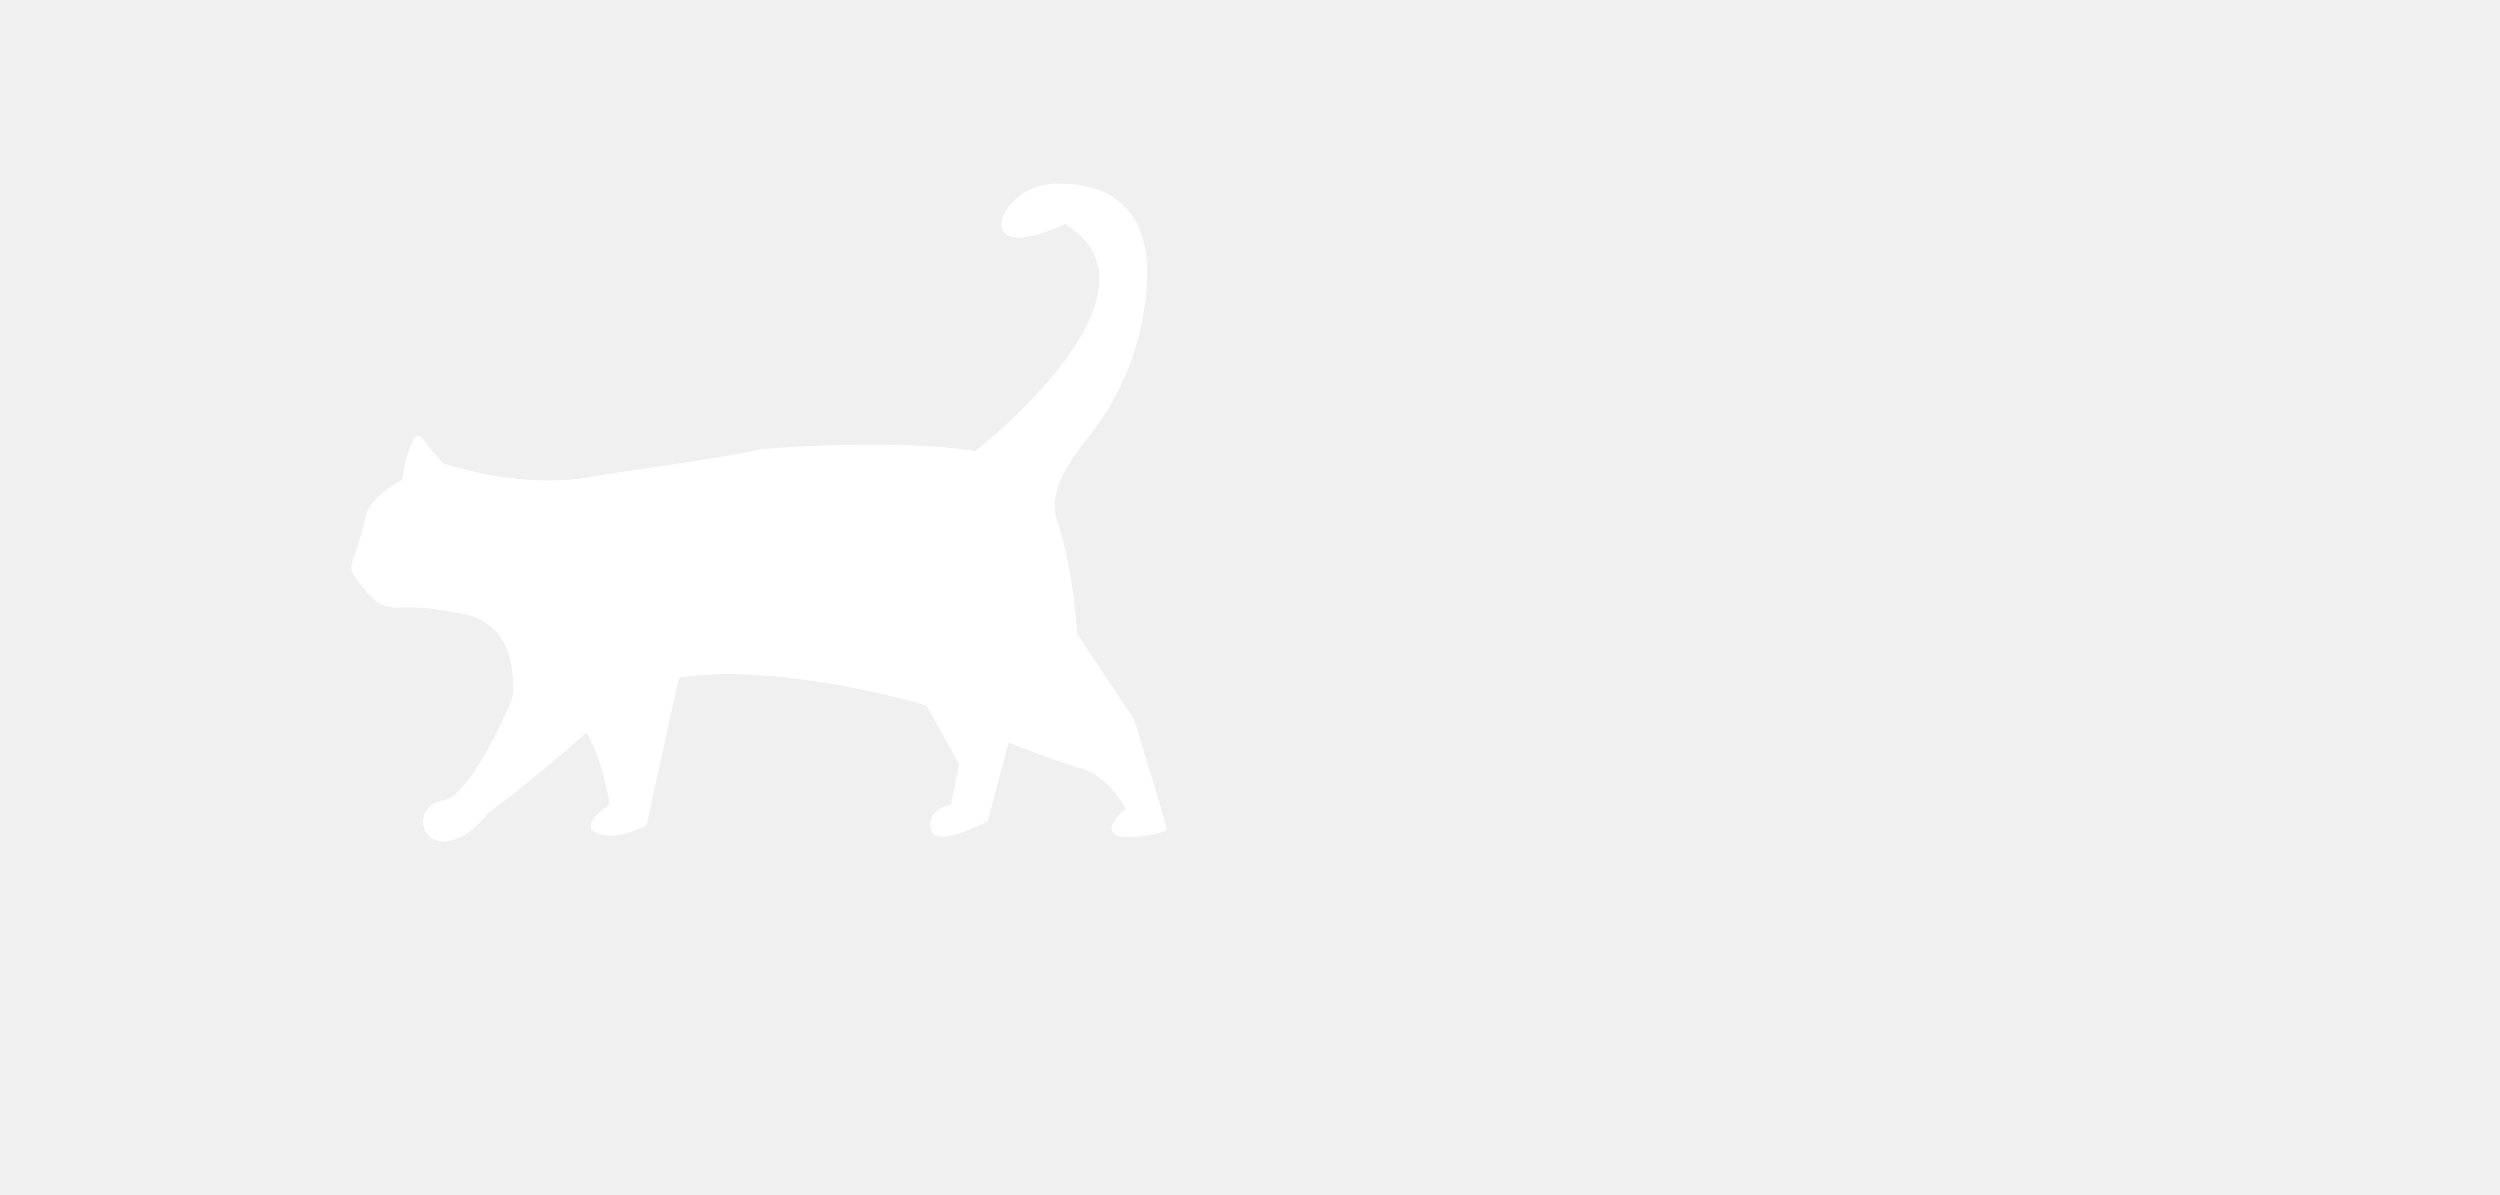
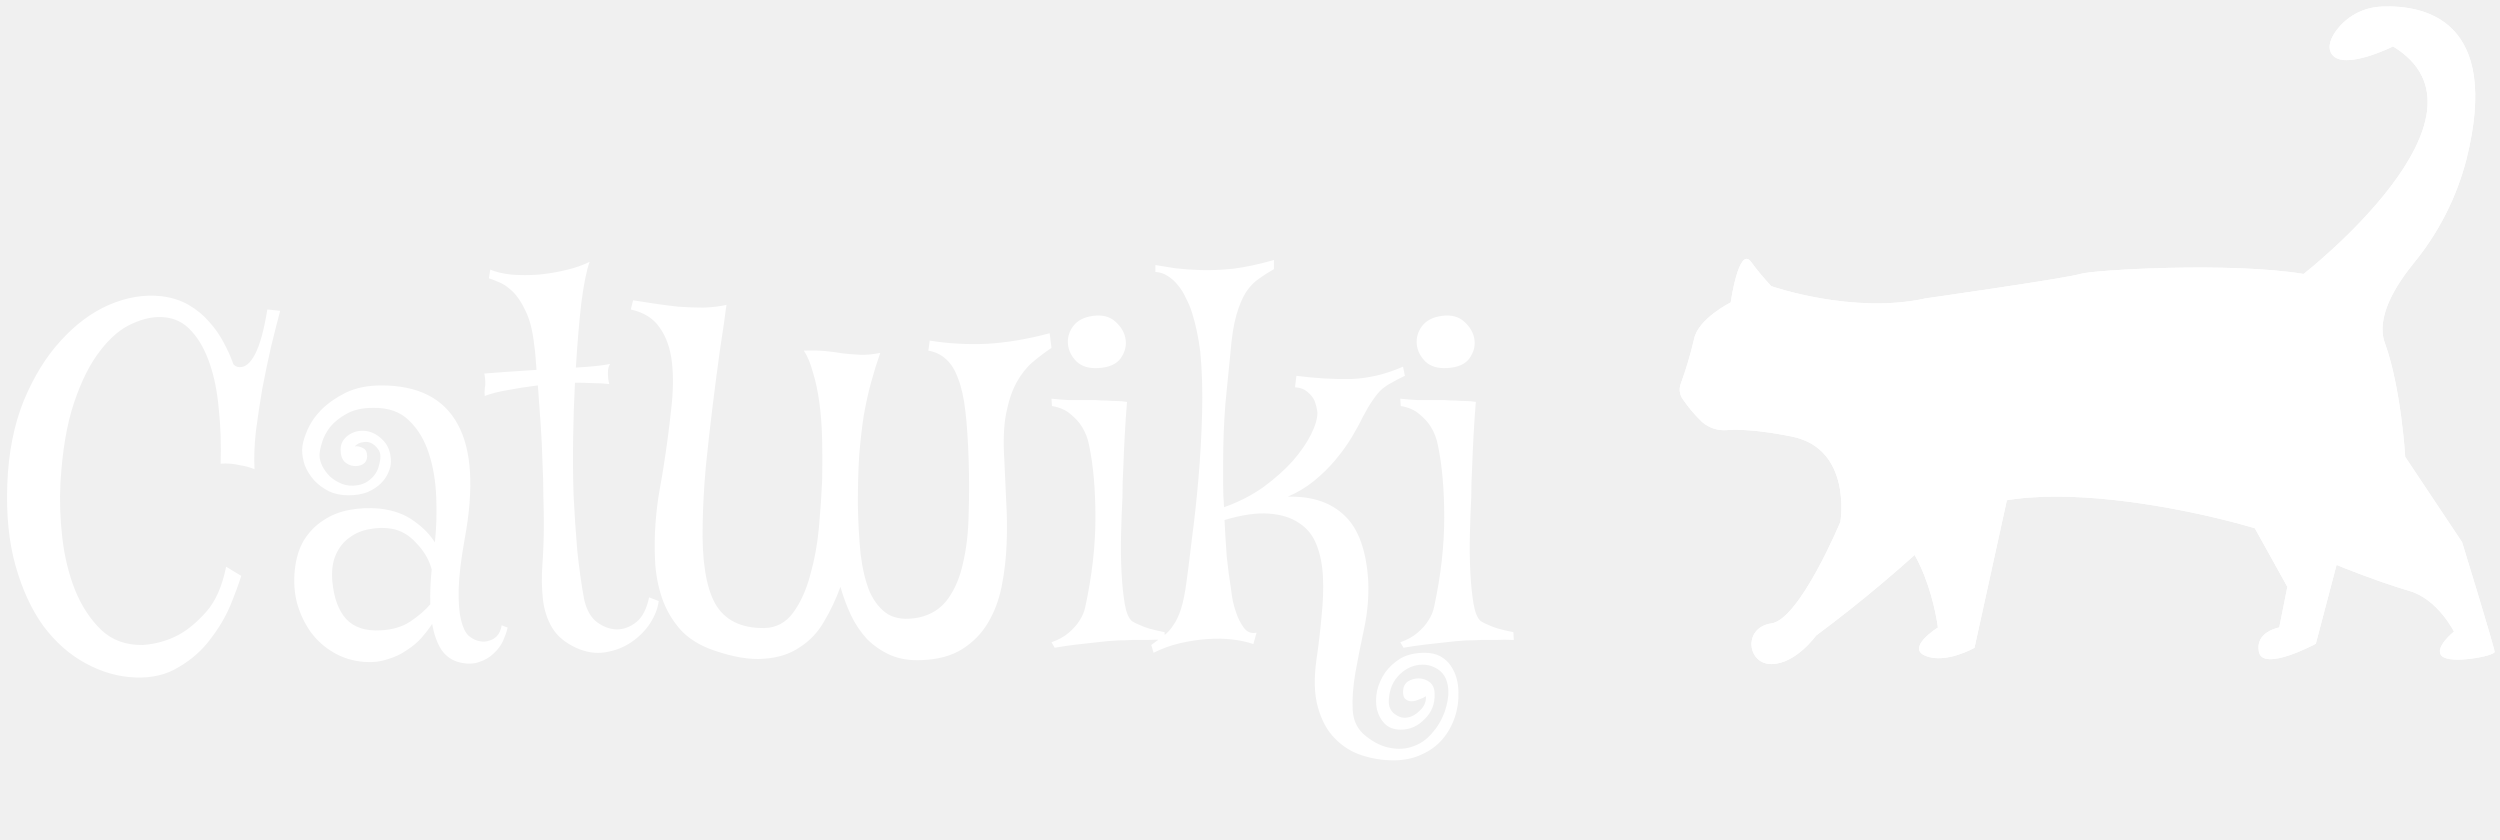
- <svg xmlns="http://www.w3.org/2000/svg" width="90" height="43" viewBox="68 0 128 43" fill="none">
+ <svg xmlns="http://www.w3.org/2000/svg" width="128" height="43" viewBox="0 0 128 43" fill="none">
+   <path d="M6.938 34.688C6.062 34.656 5.211 34.414 4.383 33.961C3.57 33.523 2.852 32.891 2.227 32.062C1.617 31.219 1.141 30.188 0.797 28.969C0.453 27.75 0.312 26.344 0.375 24.75C0.438 23.156 0.719 21.742 1.219 20.508C1.734 19.273 2.367 18.25 3.117 17.438C3.867 16.609 4.688 16 5.578 15.609C6.484 15.219 7.375 15.07 8.25 15.164C8.781 15.227 9.25 15.375 9.656 15.609C10.062 15.844 10.414 16.133 10.711 16.477C11.008 16.805 11.258 17.164 11.461 17.555C11.664 17.93 11.828 18.297 11.953 18.656C12.047 18.75 12.148 18.797 12.258 18.797C12.555 18.812 12.82 18.594 13.055 18.141C13.305 17.672 13.516 16.906 13.688 15.844L14.344 15.914C14.203 16.445 14.047 17.062 13.875 17.766C13.719 18.453 13.57 19.164 13.43 19.898C13.305 20.633 13.195 21.359 13.102 22.078C13.023 22.797 13 23.445 13.031 24.023C12.797 23.93 12.578 23.867 12.375 23.836C12.172 23.789 11.984 23.758 11.812 23.742C11.625 23.727 11.453 23.727 11.297 23.742C11.328 22.773 11.297 21.844 11.203 20.953C11.125 20.062 10.969 19.281 10.734 18.609C10.5 17.922 10.188 17.367 9.797 16.945C9.422 16.523 8.953 16.289 8.391 16.242C7.891 16.195 7.352 16.305 6.773 16.57C6.195 16.82 5.648 17.281 5.133 17.953C4.617 18.609 4.172 19.492 3.797 20.602C3.422 21.711 3.188 23.094 3.094 24.75C3.047 25.625 3.078 26.547 3.188 27.516C3.297 28.484 3.516 29.383 3.844 30.211C4.172 31.023 4.617 31.703 5.18 32.25C5.742 32.781 6.453 33.039 7.312 33.023C7.969 32.977 8.578 32.805 9.141 32.508C9.625 32.242 10.102 31.844 10.57 31.312C11.039 30.781 11.375 30.016 11.578 29.016L12.352 29.484C12.227 29.891 12.039 30.398 11.789 31.008C11.539 31.602 11.195 32.18 10.758 32.742C10.336 33.305 9.805 33.773 9.164 34.148C8.539 34.539 7.797 34.719 6.938 34.688ZM25.992 32.133C25.945 32.336 25.867 32.562 25.758 32.812C25.648 33.047 25.492 33.258 25.289 33.445C25.086 33.648 24.836 33.797 24.539 33.891C24.258 34 23.922 34.008 23.531 33.914C23.141 33.82 22.828 33.602 22.594 33.258C22.375 32.914 22.219 32.477 22.125 31.945C21.984 32.164 21.805 32.398 21.586 32.648C21.383 32.883 21.133 33.094 20.836 33.281C20.555 33.484 20.227 33.641 19.852 33.75C19.492 33.875 19.094 33.922 18.656 33.891C18.062 33.844 17.531 33.68 17.062 33.398C16.609 33.133 16.227 32.789 15.914 32.367C15.602 31.93 15.367 31.438 15.211 30.891C15.07 30.344 15.031 29.773 15.094 29.18C15.156 28.586 15.312 28.078 15.562 27.656C15.828 27.234 16.156 26.898 16.547 26.648C16.938 26.383 17.383 26.203 17.883 26.109C18.383 26.016 18.898 25.992 19.43 26.039C20.133 26.117 20.719 26.328 21.188 26.672C21.656 27 22.016 27.367 22.266 27.773C22.344 27.055 22.367 26.289 22.336 25.477C22.305 24.648 22.18 23.898 21.961 23.227C21.742 22.539 21.406 21.977 20.953 21.539C20.5 21.086 19.883 20.867 19.102 20.883C18.555 20.883 18.102 20.984 17.742 21.188C17.398 21.375 17.117 21.602 16.898 21.867C16.695 22.133 16.555 22.406 16.477 22.688C16.398 22.953 16.359 23.164 16.359 23.32C16.359 23.477 16.406 23.656 16.5 23.859C16.594 24.047 16.727 24.227 16.898 24.398C17.07 24.555 17.273 24.68 17.508 24.773C17.742 24.867 18.008 24.891 18.305 24.844C18.508 24.812 18.688 24.742 18.844 24.633C19 24.523 19.125 24.398 19.219 24.258C19.312 24.117 19.375 23.969 19.406 23.812C19.453 23.656 19.477 23.508 19.477 23.367C19.477 23.211 19.43 23.078 19.336 22.969C19.242 22.844 19.133 22.75 19.008 22.688C18.883 22.625 18.742 22.609 18.586 22.641C18.43 22.656 18.289 22.727 18.164 22.852C18.305 22.836 18.445 22.867 18.586 22.945C18.727 23.008 18.797 23.148 18.797 23.367C18.797 23.539 18.727 23.672 18.586 23.766C18.445 23.844 18.289 23.875 18.117 23.859C17.945 23.844 17.789 23.773 17.648 23.648C17.508 23.508 17.438 23.297 17.438 23.016C17.438 22.75 17.547 22.523 17.766 22.336C18 22.148 18.266 22.055 18.562 22.055C18.922 22.055 19.25 22.195 19.547 22.477C19.859 22.758 20.016 23.148 20.016 23.648C20.016 23.82 19.969 24.008 19.875 24.211C19.797 24.398 19.672 24.578 19.5 24.75C19.328 24.922 19.102 25.07 18.82 25.195C18.539 25.305 18.211 25.359 17.836 25.359C17.461 25.359 17.125 25.289 16.828 25.148C16.531 24.992 16.281 24.805 16.078 24.586C15.875 24.352 15.719 24.102 15.609 23.836C15.516 23.555 15.469 23.289 15.469 23.039C15.469 22.789 15.547 22.477 15.703 22.102C15.859 21.711 16.102 21.344 16.43 21C16.773 20.656 17.195 20.359 17.695 20.109C18.211 19.859 18.82 19.734 19.523 19.734C21.414 19.734 22.719 20.398 23.438 21.727C24.156 23.039 24.273 25 23.789 27.609C23.602 28.656 23.5 29.508 23.484 30.164C23.469 30.82 23.508 31.344 23.602 31.734C23.695 32.125 23.828 32.398 24 32.555C24.188 32.711 24.383 32.805 24.586 32.836C24.758 32.867 24.922 32.852 25.078 32.789C25.203 32.758 25.32 32.688 25.43 32.578C25.555 32.453 25.641 32.266 25.688 32.016L25.992 32.133ZM22.031 30.938C22.016 30.375 22.039 29.781 22.102 29.156C21.977 28.672 21.719 28.227 21.328 27.82C20.953 27.398 20.523 27.148 20.039 27.07C19.68 27.008 19.305 27.016 18.914 27.094C18.539 27.156 18.203 27.297 17.906 27.516C17.609 27.719 17.375 28.008 17.203 28.383C17.031 28.758 16.969 29.219 17.016 29.766C17.094 30.609 17.328 31.25 17.719 31.688C18.125 32.125 18.719 32.32 19.5 32.273C20.094 32.242 20.594 32.094 21 31.828C21.422 31.547 21.766 31.25 22.031 30.938ZM31.57 32.227C31.93 32.227 32.266 32.102 32.578 31.852C32.891 31.602 33.109 31.18 33.234 30.586L33.727 30.773C33.68 31.148 33.531 31.531 33.281 31.922C33.031 32.297 32.711 32.617 32.32 32.883C31.93 33.148 31.484 33.32 30.984 33.398C30.5 33.477 30 33.398 29.484 33.164C28.922 32.898 28.516 32.555 28.266 32.133C28.016 31.711 27.859 31.227 27.797 30.68C27.734 30.117 27.727 29.516 27.773 28.875C27.82 28.219 27.844 27.539 27.844 26.836C27.844 26.43 27.836 25.953 27.82 25.406C27.82 24.844 27.805 24.25 27.773 23.625C27.758 23 27.727 22.359 27.68 21.703C27.633 21.031 27.586 20.375 27.539 19.734C27.008 19.797 26.5 19.875 26.016 19.969C25.547 20.047 25.148 20.148 24.82 20.273C24.805 20.133 24.805 20.023 24.82 19.945C24.82 19.867 24.828 19.797 24.844 19.734C24.844 19.656 24.844 19.578 24.844 19.5C24.844 19.406 24.828 19.281 24.797 19.125C25.172 19.094 25.586 19.062 26.039 19.031C26.508 19 26.984 18.969 27.469 18.938C27.453 18.719 27.438 18.508 27.422 18.305C27.406 18.086 27.383 17.875 27.352 17.672C27.273 16.938 27.125 16.352 26.906 15.914C26.703 15.477 26.477 15.141 26.227 14.906C25.977 14.672 25.742 14.516 25.523 14.438C25.305 14.344 25.141 14.281 25.031 14.25L25.102 13.805C25.398 13.93 25.766 14.016 26.203 14.062C26.641 14.094 27.094 14.094 27.562 14.062C28.047 14.016 28.516 13.938 28.969 13.828C29.438 13.719 29.844 13.578 30.188 13.406C30.031 13.844 29.891 14.539 29.766 15.492C29.656 16.445 29.562 17.555 29.484 18.82C30.297 18.773 30.883 18.711 31.242 18.633C31.164 18.727 31.125 18.883 31.125 19.102C31.125 19.305 31.148 19.492 31.195 19.664C30.93 19.633 30.648 19.617 30.352 19.617C30.055 19.602 29.75 19.594 29.438 19.594C29.391 20.5 29.359 21.445 29.344 22.43C29.328 23.414 29.336 24.391 29.367 25.359C29.414 26.312 29.477 27.25 29.555 28.172C29.648 29.078 29.766 29.914 29.906 30.68C30.031 31.227 30.25 31.617 30.562 31.852C30.875 32.086 31.211 32.211 31.57 32.227ZM53.836 17.812C53.508 18.031 53.188 18.273 52.875 18.539C52.562 18.805 52.289 19.148 52.055 19.57C51.82 19.992 51.641 20.523 51.516 21.164C51.391 21.789 51.359 22.586 51.422 23.555C51.453 24.195 51.484 24.891 51.516 25.641C51.562 26.375 51.57 27.117 51.539 27.867C51.508 28.617 51.422 29.344 51.281 30.047C51.141 30.734 50.906 31.352 50.578 31.898C50.25 32.445 49.812 32.891 49.266 33.234C48.719 33.578 48.031 33.766 47.203 33.797C46.594 33.828 46.055 33.742 45.586 33.539C45.133 33.336 44.734 33.062 44.391 32.719C44.062 32.359 43.789 31.953 43.57 31.5C43.352 31.031 43.172 30.547 43.031 30.047C42.797 30.688 42.516 31.281 42.188 31.828C41.875 32.375 41.461 32.812 40.945 33.141C40.445 33.484 39.836 33.68 39.117 33.727C38.414 33.789 37.562 33.648 36.562 33.305C35.828 33.055 35.25 32.695 34.828 32.227C34.406 31.742 34.094 31.203 33.891 30.609C33.688 30 33.57 29.367 33.539 28.711C33.508 28.039 33.516 27.398 33.562 26.789C33.609 26.164 33.68 25.594 33.773 25.078C33.867 24.562 33.938 24.148 33.984 23.836C34.141 22.836 34.266 21.891 34.359 21C34.469 20.094 34.484 19.289 34.406 18.586C34.328 17.867 34.125 17.273 33.797 16.805C33.484 16.32 32.984 16 32.297 15.844L32.414 15.375C32.711 15.422 33.062 15.477 33.469 15.539C33.875 15.602 34.297 15.656 34.734 15.703C35.172 15.734 35.602 15.75 36.023 15.75C36.461 15.734 36.852 15.688 37.195 15.609C37.117 16.219 37.008 16.977 36.867 17.883C36.742 18.773 36.617 19.727 36.492 20.742C36.367 21.758 36.25 22.797 36.141 23.859C36.047 24.906 35.992 25.891 35.977 26.812C35.93 28.672 36.141 30.031 36.609 30.891C37.094 31.75 37.938 32.172 39.141 32.156C39.75 32.141 40.242 31.875 40.617 31.359C40.992 30.844 41.281 30.203 41.484 29.438C41.703 28.672 41.852 27.859 41.93 27C42.008 26.125 42.062 25.328 42.094 24.609C42.109 23.891 42.109 23.195 42.094 22.523C42.078 21.836 42.031 21.203 41.953 20.625C41.875 20.047 41.766 19.531 41.625 19.078C41.5 18.609 41.344 18.234 41.156 17.953C41.594 17.938 41.969 17.945 42.281 17.977C42.594 18.008 42.883 18.047 43.148 18.094C43.43 18.125 43.719 18.148 44.016 18.164C44.312 18.18 44.664 18.148 45.07 18.07C44.898 18.555 44.742 19.055 44.602 19.57C44.461 20.086 44.336 20.648 44.227 21.258C44.133 21.867 44.055 22.547 43.992 23.297C43.945 24.031 43.922 24.867 43.922 25.805C43.938 26.742 43.984 27.594 44.062 28.359C44.156 29.125 44.312 29.773 44.531 30.305C44.766 30.82 45.078 31.203 45.469 31.453C45.875 31.688 46.398 31.742 47.039 31.617C47.68 31.477 48.18 31.156 48.539 30.656C48.898 30.156 49.156 29.539 49.312 28.805C49.484 28.07 49.578 27.25 49.594 26.344C49.625 25.422 49.625 24.484 49.594 23.531C49.562 22.562 49.508 21.742 49.43 21.07C49.352 20.383 49.227 19.82 49.055 19.383C48.898 18.945 48.695 18.617 48.445 18.398C48.195 18.164 47.891 18.016 47.531 17.953L47.602 17.438C48.555 17.594 49.539 17.648 50.555 17.602C51.57 17.539 52.633 17.359 53.742 17.062L53.836 17.812ZM53.836 32.883C54.195 32.758 54.492 32.594 54.727 32.391C54.961 32.188 55.141 31.984 55.266 31.781C55.422 31.547 55.523 31.305 55.57 31.055C55.914 29.461 56.086 27.945 56.086 26.508C56.086 25.055 55.977 23.812 55.758 22.781C55.695 22.453 55.578 22.148 55.406 21.867C55.266 21.633 55.07 21.414 54.82 21.211C54.57 20.992 54.25 20.852 53.859 20.789L53.836 20.414C54.148 20.445 54.438 20.469 54.703 20.484C54.984 20.484 55.227 20.484 55.43 20.484H56.086C56.273 20.5 56.461 20.508 56.648 20.508C56.82 20.523 56.992 20.531 57.164 20.531C57.352 20.531 57.531 20.547 57.703 20.578C57.656 21.141 57.617 21.719 57.586 22.312C57.555 22.891 57.531 23.414 57.516 23.883C57.484 24.43 57.469 24.961 57.469 25.477C57.438 26.055 57.414 26.688 57.398 27.375C57.383 28.047 57.391 28.688 57.422 29.297C57.453 29.906 57.508 30.445 57.586 30.914C57.664 31.367 57.789 31.664 57.961 31.805C58.055 31.867 58.18 31.93 58.336 31.992C58.461 32.055 58.625 32.117 58.828 32.18C59.047 32.242 59.312 32.305 59.625 32.367L59.648 32.766C59.336 32.75 59.031 32.75 58.734 32.766C58.453 32.766 58.203 32.766 57.984 32.766C57.719 32.781 57.469 32.789 57.234 32.789C56.906 32.805 56.555 32.836 56.18 32.883C55.867 32.914 55.516 32.953 55.125 33C54.734 33.047 54.359 33.102 54 33.164L53.836 32.883ZM56.25 18.844C55.766 18.875 55.391 18.766 55.125 18.516C54.859 18.25 54.711 17.953 54.68 17.625C54.648 17.297 54.734 16.992 54.938 16.711C55.156 16.414 55.5 16.234 55.969 16.172C56.453 16.109 56.836 16.211 57.117 16.477C57.414 16.742 57.586 17.047 57.633 17.391C57.68 17.719 57.594 18.039 57.375 18.352C57.156 18.648 56.781 18.812 56.25 18.844ZM71.344 38.93C70.797 38.93 70.258 38.844 69.727 38.672C69.195 38.5 68.734 38.211 68.344 37.805C67.953 37.414 67.664 36.883 67.477 36.211C67.289 35.555 67.266 34.734 67.406 33.75C67.516 33 67.602 32.266 67.664 31.547C67.742 30.812 67.766 30.141 67.734 29.531C67.703 28.906 67.594 28.359 67.406 27.891C67.219 27.406 66.914 27.031 66.492 26.766C66.102 26.5 65.594 26.344 64.969 26.297C64.344 26.25 63.586 26.359 62.695 26.625C62.727 27.297 62.766 27.93 62.812 28.523C62.875 29.117 62.945 29.648 63.023 30.117C63.07 30.586 63.156 30.992 63.281 31.336C63.375 31.633 63.508 31.898 63.68 32.133C63.852 32.367 64.07 32.453 64.336 32.391L64.172 32.977C63.859 32.867 63.5 32.789 63.094 32.742C62.703 32.695 62.281 32.688 61.828 32.719C61.375 32.75 60.906 32.82 60.422 32.93C59.953 33.039 59.5 33.203 59.062 33.422L58.945 33.023C59.18 32.852 59.391 32.695 59.578 32.555C59.766 32.414 59.93 32.234 60.07 32.016C60.227 31.797 60.359 31.516 60.469 31.172C60.578 30.828 60.672 30.367 60.75 29.789C60.828 29.211 60.922 28.461 61.031 27.539C61.156 26.602 61.266 25.594 61.359 24.516C61.453 23.438 61.516 22.328 61.547 21.188C61.578 20.047 61.547 18.984 61.453 18C61.359 17.266 61.219 16.602 61.031 16.008C60.953 15.758 60.852 15.516 60.727 15.281C60.617 15.031 60.484 14.812 60.328 14.625C60.172 14.422 59.992 14.258 59.789 14.133C59.602 14.008 59.391 13.938 59.156 13.922V13.57C59.453 13.617 59.789 13.672 60.164 13.734C60.555 13.781 60.992 13.812 61.477 13.828C61.977 13.844 62.531 13.82 63.141 13.758C63.766 13.68 64.461 13.531 65.227 13.312V13.781C64.945 13.938 64.688 14.102 64.453 14.273C64.219 14.43 64 14.656 63.797 14.953C63.609 15.25 63.445 15.641 63.305 16.125C63.164 16.609 63.062 17.25 63 18.047C62.922 18.797 62.836 19.664 62.742 20.648C62.664 21.633 62.625 22.648 62.625 23.695C62.625 24.07 62.625 24.453 62.625 24.844C62.625 25.219 62.641 25.594 62.672 25.969C63.422 25.703 64.094 25.359 64.688 24.938C65.281 24.5 65.781 24.055 66.188 23.602C66.594 23.133 66.906 22.68 67.125 22.242C67.344 21.805 67.453 21.43 67.453 21.117C67.422 20.883 67.367 20.672 67.289 20.484C67.211 20.328 67.094 20.188 66.938 20.062C66.781 19.922 66.57 19.844 66.305 19.828L66.375 19.242C67.344 19.367 68.273 19.422 69.164 19.406C70.055 19.375 70.945 19.164 71.836 18.773L71.93 19.242C71.695 19.352 71.484 19.461 71.297 19.57C71.109 19.664 70.93 19.781 70.758 19.922C70.602 20.062 70.445 20.25 70.289 20.484C70.133 20.703 69.961 20.992 69.773 21.352C69.633 21.648 69.445 21.992 69.211 22.383C68.977 22.773 68.695 23.164 68.367 23.555C68.055 23.93 67.688 24.289 67.266 24.633C66.859 24.961 66.414 25.227 65.93 25.43C67.18 25.398 68.156 25.727 68.859 26.414C69.562 27.086 69.961 28.203 70.055 29.766C70.086 30.562 70.016 31.367 69.844 32.18C69.672 32.977 69.523 33.727 69.398 34.43C69.273 35.148 69.227 35.789 69.258 36.352C69.289 36.93 69.523 37.383 69.961 37.711C70.383 38.039 70.797 38.234 71.203 38.297C71.625 38.375 72.016 38.344 72.375 38.203C72.734 38.078 73.047 37.859 73.312 37.547C73.594 37.234 73.812 36.867 73.969 36.445C74.109 36.023 74.172 35.656 74.156 35.344C74.141 35.047 74.07 34.797 73.945 34.594C73.82 34.406 73.656 34.266 73.453 34.172C73.266 34.078 73.062 34.031 72.844 34.031C72.406 34.031 72.016 34.195 71.672 34.523C71.328 34.852 71.141 35.281 71.109 35.812C71.094 36 71.117 36.156 71.18 36.281C71.242 36.406 71.32 36.5 71.414 36.562C71.523 36.641 71.633 36.695 71.742 36.727C71.867 36.758 71.984 36.758 72.094 36.727C72.297 36.695 72.5 36.578 72.703 36.375C72.922 36.172 73.023 35.93 73.008 35.648C72.914 35.711 72.797 35.766 72.656 35.812C72.516 35.875 72.383 35.906 72.258 35.906C72.148 35.906 72.047 35.867 71.953 35.789C71.875 35.727 71.836 35.602 71.836 35.414C71.836 35.195 71.914 35.023 72.07 34.898C72.242 34.789 72.43 34.734 72.633 34.734C72.836 34.734 73.023 34.797 73.195 34.922C73.367 35.062 73.453 35.266 73.453 35.531C73.469 36.047 73.297 36.477 72.938 36.82C72.594 37.18 72.188 37.359 71.719 37.359C71.375 37.359 71.102 37.258 70.898 37.055C70.711 36.867 70.578 36.625 70.5 36.328C70.438 36.047 70.438 35.734 70.5 35.391C70.578 35.047 70.719 34.727 70.922 34.43C71.125 34.148 71.391 33.906 71.719 33.703C72.062 33.516 72.469 33.422 72.938 33.422C73.266 33.422 73.539 33.484 73.758 33.609C73.977 33.734 74.148 33.891 74.273 34.078C74.414 34.281 74.516 34.5 74.578 34.734C74.641 34.969 74.672 35.203 74.672 35.438C74.688 35.891 74.625 36.32 74.484 36.727C74.344 37.148 74.133 37.523 73.852 37.852C73.57 38.18 73.219 38.438 72.797 38.625C72.375 38.828 71.891 38.93 71.344 38.93ZM71.695 32.883C72.055 32.758 72.352 32.594 72.586 32.391C72.82 32.188 73 31.984 73.125 31.781C73.281 31.547 73.383 31.305 73.43 31.055C73.773 29.461 73.945 27.945 73.945 26.508C73.945 25.055 73.836 23.812 73.617 22.781C73.555 22.453 73.438 22.148 73.266 21.867C73.125 21.633 72.93 21.414 72.68 21.211C72.43 20.992 72.109 20.852 71.719 20.789L71.695 20.414C72.008 20.445 72.297 20.469 72.562 20.484C72.844 20.484 73.086 20.484 73.289 20.484H73.945C74.133 20.5 74.32 20.508 74.508 20.508C74.68 20.523 74.852 20.531 75.023 20.531C75.211 20.531 75.391 20.547 75.562 20.578C75.516 21.141 75.477 21.719 75.445 22.312C75.414 22.891 75.391 23.414 75.375 23.883C75.344 24.43 75.328 24.961 75.328 25.477C75.297 26.055 75.273 26.688 75.258 27.375C75.242 28.047 75.25 28.688 75.281 29.297C75.312 29.906 75.367 30.445 75.445 30.914C75.523 31.367 75.648 31.664 75.82 31.805C75.914 31.867 76.039 31.93 76.195 31.992C76.32 32.055 76.484 32.117 76.688 32.18C76.906 32.242 77.172 32.305 77.484 32.367L77.508 32.766C77.195 32.75 76.891 32.75 76.594 32.766C76.312 32.766 76.062 32.766 75.844 32.766C75.578 32.781 75.328 32.789 75.094 32.789C74.766 32.805 74.414 32.836 74.039 32.883C73.727 32.914 73.375 32.953 72.984 33C72.594 33.047 72.219 33.102 71.859 33.164L71.695 32.883ZM74.109 18.844C73.625 18.875 73.25 18.766 72.984 18.516C72.719 18.25 72.57 17.953 72.539 17.625C72.508 17.297 72.594 16.992 72.797 16.711C73.016 16.414 73.359 16.234 73.828 16.172C74.312 16.109 74.695 16.211 74.977 16.477C75.273 16.742 75.445 17.047 75.492 17.391C75.539 17.719 75.453 18.039 75.234 18.352C75.016 18.648 74.641 18.812 74.109 18.844Z" fill="#FFF" />
  <path d="M120.65 25.886L119.61 29.007L118.57 32.96C118.57 32.96 115.865 34.416 115.657 33.376C115.449 32.336 116.697 32.127 116.697 32.127L117.113 30.047L113.993 24.43L120.65 25.886Z" fill="#FFF" />
  <path d="M120.65 25.886L119.61 29.007L118.57 32.96C118.57 32.96 115.865 34.416 115.657 33.376C115.449 32.336 116.697 32.127 116.697 32.127L117.113 30.047L113.993 24.43L120.65 25.886Z" fill="#FFF" />
  <path d="M102.966 24.638L101.094 33.168C101.094 33.168 99.637 34 98.597 33.584C97.557 33.168 99.221 32.128 99.221 32.128C99.221 32.128 98.597 26.927 95.476 26.302C92.356 25.678 102.966 24.638 102.966 24.638Z" fill="#FFF" />
  <path d="M102.966 24.638L101.094 33.168C101.094 33.168 99.637 34 98.597 33.584C97.557 33.168 99.221 32.128 99.221 32.128C99.221 32.128 98.597 26.927 95.476 26.302C92.356 25.678 102.966 24.638 102.966 24.638Z" fill="#FFF" />
  <path d="M90.691 14.652C90.691 14.652 94.852 16.108 98.597 15.276C98.597 15.276 105.879 14.236 106.503 14.027C107.127 13.819 114.201 13.403 117.945 14.027C117.945 14.027 128.348 5.914 122.523 2.377C122.523 2.377 120.026 3.625 119.402 2.793C119.168 2.481 119.285 2.081 119.522 1.703C119.791 1.293 120.155 0.953 120.584 0.715C121.013 0.477 121.494 0.347 121.984 0.336C124.158 0.255 128.054 1.036 126.286 8.144C125.782 10.104 124.853 11.93 123.566 13.493C122.618 14.661 121.638 16.277 122.106 17.564C122.939 19.853 123.147 23.39 123.147 23.39L126.059 27.759C126.059 27.759 127.724 33.168 127.724 33.376C127.724 33.584 125.46 34.025 125.019 33.584C124.603 33.168 125.643 32.336 125.643 32.336C125.643 32.336 124.811 30.671 123.355 30.255C121.898 29.839 117.945 28.383 117.321 27.759C116.697 27.134 103.382 23.39 99.637 26.927C97.536 28.934 95.312 30.81 92.98 32.544C92.98 32.544 91.94 34 90.691 34C89.443 34 89.235 32.128 90.691 31.92C92.148 31.712 94.228 26.718 94.228 26.718C94.228 26.718 94.852 22.974 91.731 22.349C90.011 22.005 88.986 21.977 88.413 22.022C88.184 22.041 87.953 22.013 87.735 21.941C87.517 21.869 87.315 21.754 87.143 21.603C86.771 21.246 86.439 20.851 86.15 20.424C86.074 20.316 86.025 20.191 86.008 20.059C85.99 19.928 86.004 19.794 86.048 19.67C86.325 18.913 86.556 18.141 86.738 17.356C86.946 16.316 88.611 15.484 88.611 15.484C88.611 15.484 89.027 12.571 89.651 13.403C89.971 13.841 90.318 14.258 90.691 14.652Z" fill="#FFF" />
  <path d="M90.691 14.652C90.691 14.652 94.852 16.108 98.597 15.276C98.597 15.276 105.879 14.236 106.503 14.027C107.127 13.819 114.201 13.403 117.945 14.027C117.945 14.027 128.348 5.914 122.523 2.377C122.523 2.377 120.026 3.625 119.402 2.793C119.168 2.481 119.285 2.081 119.522 1.703C119.791 1.293 120.155 0.953 120.584 0.715C121.013 0.477 121.494 0.347 121.984 0.336C124.158 0.255 128.054 1.036 126.286 8.144C125.782 10.104 124.853 11.93 123.566 13.493C122.618 14.661 121.638 16.277 122.106 17.564C122.939 19.853 123.147 23.39 123.147 23.39L126.059 27.759C126.059 27.759 127.724 33.168 127.724 33.376C127.724 33.584 125.46 34.025 125.019 33.584C124.603 33.168 125.643 32.336 125.643 32.336C125.643 32.336 124.811 30.671 123.355 30.255C121.898 29.839 117.945 28.383 117.321 27.759C116.697 27.134 103.382 23.39 99.637 26.927C97.536 28.934 95.312 30.81 92.98 32.544C92.98 32.544 91.94 34 90.691 34C89.443 34 89.235 32.128 90.691 31.92C92.148 31.712 94.228 26.718 94.228 26.718C94.228 26.718 94.852 22.974 91.731 22.349C90.011 22.005 88.986 21.977 88.413 22.022C88.184 22.041 87.953 22.013 87.735 21.941C87.517 21.869 87.315 21.754 87.143 21.603C86.771 21.246 86.439 20.851 86.15 20.424C86.074 20.316 86.025 20.191 86.008 20.059C85.99 19.928 86.004 19.794 86.048 19.67C86.325 18.913 86.556 18.141 86.738 17.356C86.946 16.316 88.611 15.484 88.611 15.484C88.611 15.484 89.027 12.571 89.651 13.403C89.971 13.841 90.318 14.258 90.691 14.652Z" fill="#FFF" />
</svg>
